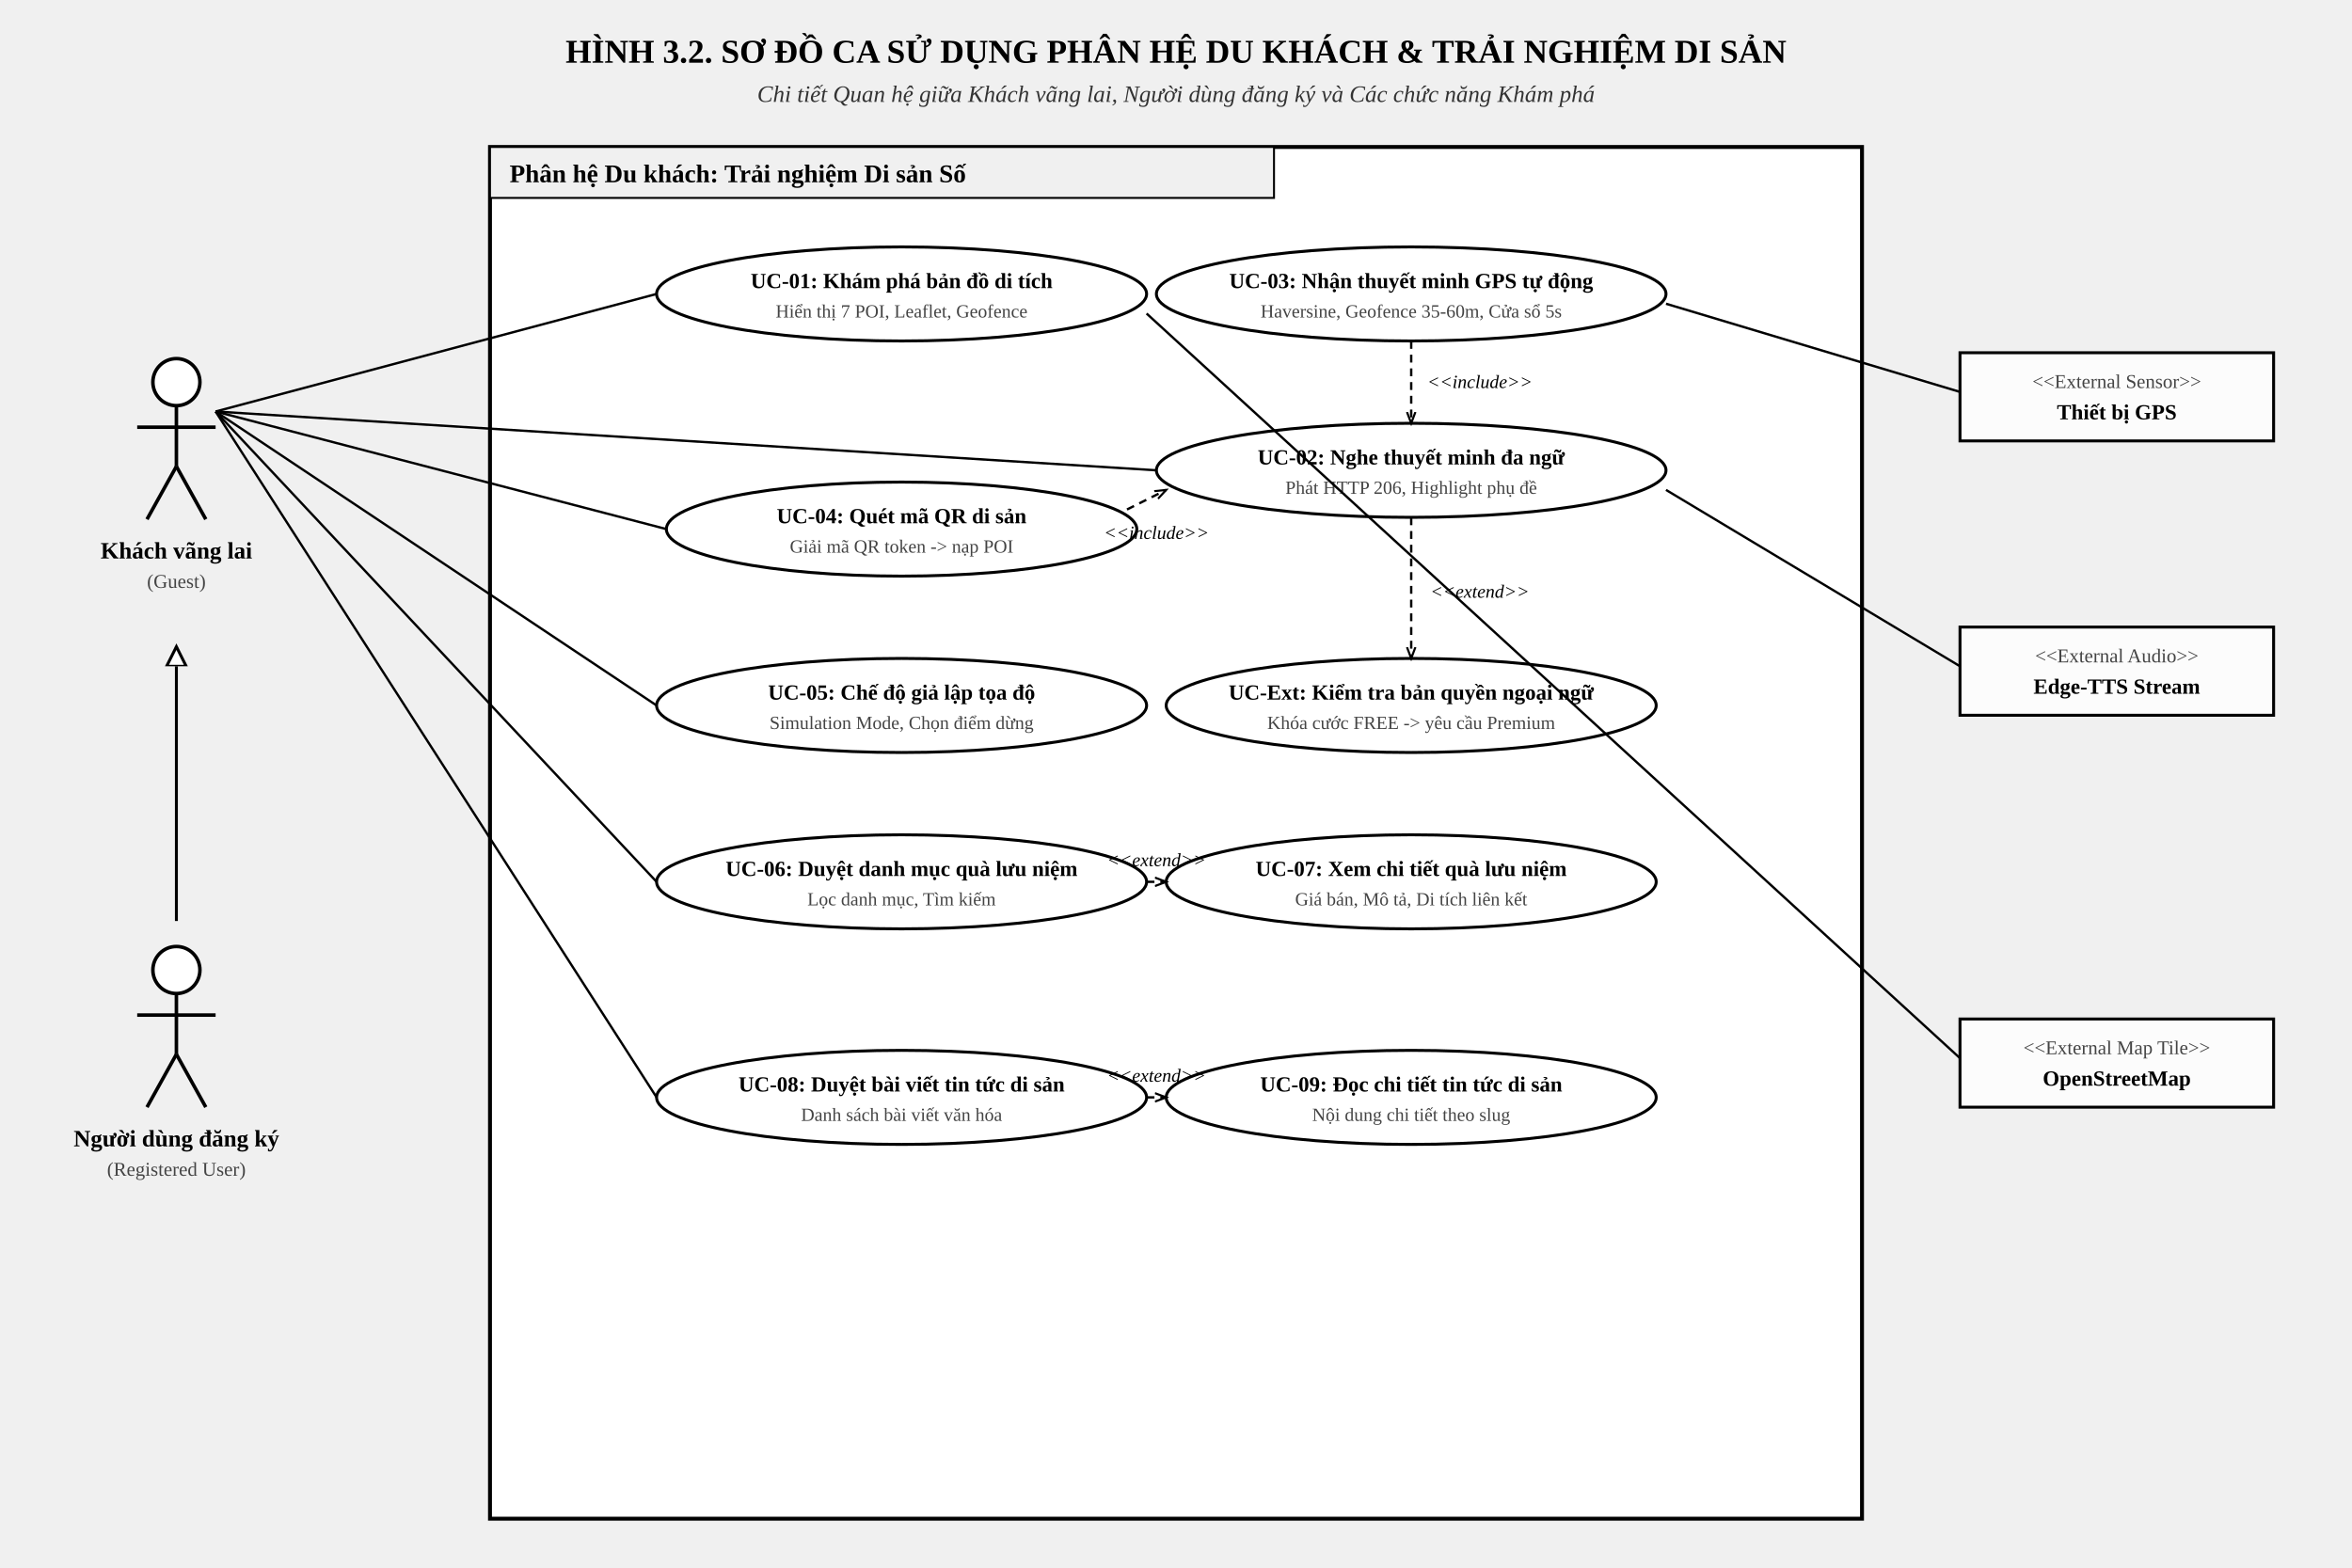
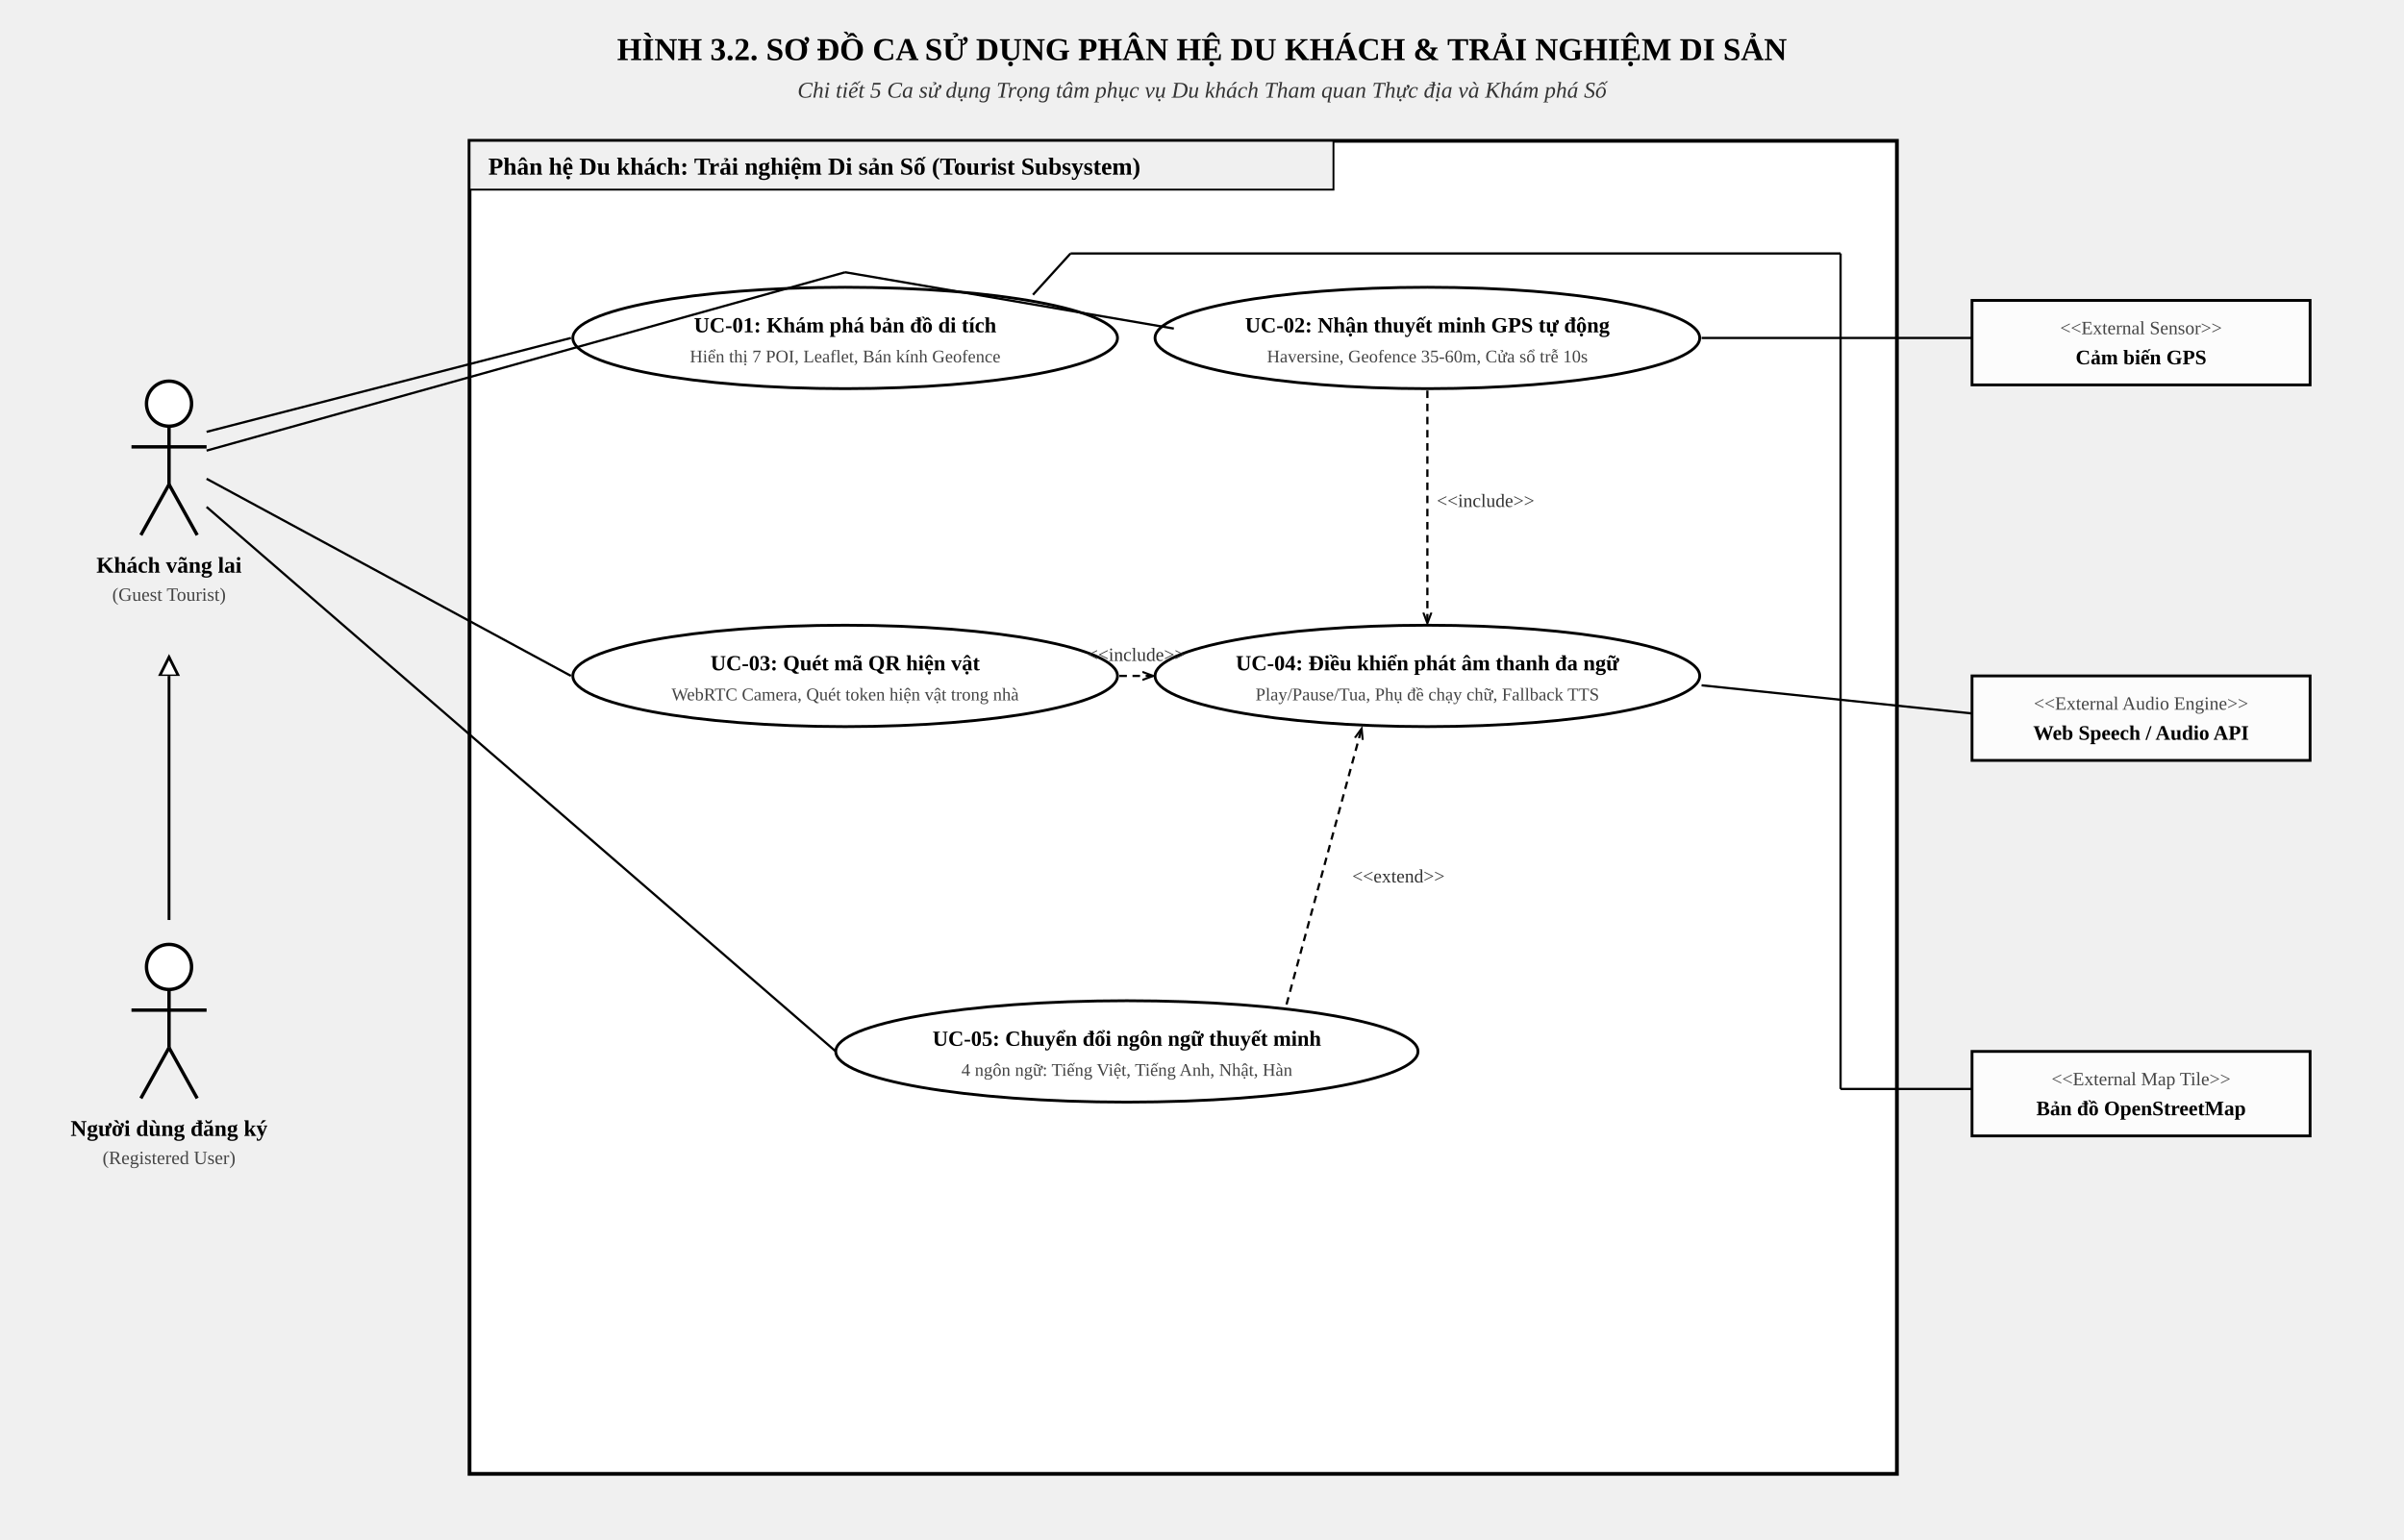
- <svg xmlns="http://www.w3.org/2000/svg" viewBox="0 0 1200 800" width="1200" height="800" style="background:#ffffff; font-family:'Times New Roman', Times, serif;">
+ <svg xmlns="http://www.w3.org/2000/svg" viewBox="0 0 1280 820" width="1280" height="820" style="background:#ffffff; font-family:'Times New Roman', Times, serif;">
  <defs>
    <marker id="arrow" viewBox="0 0 10 10" refX="8" refY="5" markerWidth="6" markerHeight="6" orient="auto-start-reverse">
      <path d="M 0 1.5 L 8 5 L 0 8.5 z" fill="#000000" />
    </marker>
    <marker id="openArrow" viewBox="0 0 10 10" refX="8" refY="5" markerWidth="6" markerHeight="6" orient="auto-start-reverse">
      <path d="M 0 2 L 8 5 L 0 8" fill="none" stroke="#000000" stroke-width="1.5" />
    </marker>
    <marker id="genArrow" viewBox="0 0 12 12" refX="10" refY="6" markerWidth="8" markerHeight="8" orient="auto-start-reverse">
      <polygon points="0,1 10,6 0,11" fill="#ffffff" stroke="#000000" stroke-width="1.5" />
    </marker>
  </defs>
-   <text x="600" y="32" text-anchor="middle" font-size="17" font-weight="bold">HÌNH 3.2. SƠ ĐỒ CA SỬ DỤNG PHÂN HỆ DU KHÁCH &amp; TRẢI NGHIỆM DI SẢN</text>
-   <text x="600" y="52" text-anchor="middle" font-size="12" font-style="italic" fill="#333333">Chi tiết Quan hệ giữa Khách vãng lai, Người dùng đăng ký và Các chức năng Khám phá</text>
-   <rect x="250" y="75" width="700" height="700" fill="#ffffff" stroke="#000000" stroke-width="2" />
-   <rect x="250" y="75" width="400" height="26" fill="#f0f0f0" stroke="#000000" stroke-width="1" />
-   <text x="260" y="93" font-size="13" font-weight="bold">Phân hệ Du khách: Trải nghiệm Di sản Số</text>
-   <g transform="translate(70, 180)">
+   <text x="640" y="32" text-anchor="middle" font-size="17" font-weight="bold" font-family="'Times New Roman', serif">HÌNH 3.2. SƠ ĐỒ CA SỬ DỤNG PHÂN HỆ DU KHÁCH &amp; TRẢI NGHIỆM DI SẢN</text>
+   <text x="640" y="52" text-anchor="middle" font-size="12" font-style="italic" fill="#333333" font-family="'Times New Roman', serif">Chi tiết 5 Ca sử dụng Trọng tâm phục vụ Du khách Tham quan Thực địa và Khám phá Số</text>
+   <rect x="250" y="75" width="760" height="710" fill="#ffffff" stroke="#000000" stroke-width="2" />
+   <rect x="250" y="75" width="460" height="26" fill="#f0f0f0" stroke="#000000" stroke-width="1" />
+   <text x="260" y="93" font-size="13" font-weight="bold" font-family="'Times New Roman', serif">Phân hệ Du khách: Trải nghiệm Di sản Số (Tourist Subsystem)</text>
+   <g transform="translate(70, 200)">
    <circle cx="20" cy="15" r="12" fill="#ffffff" stroke="#000000" stroke-width="1.8" />
    <line x1="20" y1="27" x2="20" y2="58" stroke="#000000" stroke-width="1.8" />
    <line x1="0" y1="38" x2="40" y2="38" stroke="#000000" stroke-width="1.8" />
    <line x1="20" y1="58" x2="5" y2="85" stroke="#000000" stroke-width="1.8" />
    <line x1="20" y1="58" x2="35" y2="85" stroke="#000000" stroke-width="1.8" />
-     <text x="20" y="105" text-anchor="middle" font-size="12" font-weight="bold" fill="#000000">Khách vãng lai</text>
-     <text x="20" y="120" text-anchor="middle" font-size="10" fill="#444444">(Guest)</text>
+     <text x="20" y="105" text-anchor="middle" font-size="12" font-weight="bold" fill="#000000" font-family="'Times New Roman', serif">Khách vãng lai</text>
+     <text x="20" y="120" text-anchor="middle" font-size="10" fill="#444444" font-family="'Times New Roman', serif">(Guest Tourist)</text>
  </g>
-   <g transform="translate(70, 480)">
+   <g transform="translate(70, 500)">
    <circle cx="20" cy="15" r="12" fill="#ffffff" stroke="#000000" stroke-width="1.8" />
    <line x1="20" y1="27" x2="20" y2="58" stroke="#000000" stroke-width="1.8" />
    <line x1="0" y1="38" x2="40" y2="38" stroke="#000000" stroke-width="1.8" />
    <line x1="20" y1="58" x2="5" y2="85" stroke="#000000" stroke-width="1.8" />
    <line x1="20" y1="58" x2="35" y2="85" stroke="#000000" stroke-width="1.8" />
-     <text x="20" y="105" text-anchor="middle" font-size="12" font-weight="bold" fill="#000000">Người dùng đăng ký</text>
-     <text x="20" y="120" text-anchor="middle" font-size="10" fill="#444444">(Registered User)</text>
+     <text x="20" y="105" text-anchor="middle" font-size="12" font-weight="bold" fill="#000000" font-family="'Times New Roman', serif">Người dùng đăng ký</text>
+     <text x="20" y="120" text-anchor="middle" font-size="10" fill="#444444" font-family="'Times New Roman', serif">(Registered User)</text>
  </g>
-   <line x1="90" y1="470" x2="90" y2="330" stroke="#000000" stroke-width="1.5" marker-end="url(#genArrow)" />
-   <g transform="translate(1000, 180)">
-     <rect x="0" y="0" width="160" height="45" fill="#fcfcfc" stroke="#000000" stroke-width="1.5" />
-     <text x="80" y="18" text-anchor="middle" font-size="10" fill="#444444">&lt;&lt;External Sensor&gt;&gt;</text>
-     <text x="80" y="34" text-anchor="middle" font-size="11" font-weight="bold" fill="#000000">Thiết bị GPS</text>
+   <line x1="90" y1="490" x2="90" y2="350" stroke="#000000" stroke-width="1.5" marker-end="url(#genArrow)" />
+   <g transform="translate(1050, 160)">
+     <rect x="0" y="0" width="180" height="45" fill="#fcfcfc" stroke="#000000" stroke-width="1.5" />
+     <text x="90" y="18" text-anchor="middle" font-size="10" fill="#444444" font-family="'Times New Roman', serif">&lt;&lt;External Sensor&gt;&gt;</text>
+     <text x="90" y="34" text-anchor="middle" font-size="11" font-weight="bold" fill="#000000" font-family="'Times New Roman', serif">Cảm biến GPS</text>
  </g>
-   <g transform="translate(1000, 320)">
-     <rect x="0" y="0" width="160" height="45" fill="#fcfcfc" stroke="#000000" stroke-width="1.5" />
-     <text x="80" y="18" text-anchor="middle" font-size="10" fill="#444444">&lt;&lt;External Audio&gt;&gt;</text>
-     <text x="80" y="34" text-anchor="middle" font-size="11" font-weight="bold" fill="#000000">Edge-TTS Stream</text>
+   <g transform="translate(1050, 360)">
+     <rect x="0" y="0" width="180" height="45" fill="#fcfcfc" stroke="#000000" stroke-width="1.5" />
+     <text x="90" y="18" text-anchor="middle" font-size="10" fill="#444444" font-family="'Times New Roman', serif">&lt;&lt;External Audio Engine&gt;&gt;</text>
+     <text x="90" y="34" text-anchor="middle" font-size="11" font-weight="bold" fill="#000000" font-family="'Times New Roman', serif">Web Speech / Audio API</text>
  </g>
-   <g transform="translate(1000, 520)">
-     <rect x="0" y="0" width="160" height="45" fill="#fcfcfc" stroke="#000000" stroke-width="1.5" />
-     <text x="80" y="18" text-anchor="middle" font-size="10" fill="#444444">&lt;&lt;External Map Tile&gt;&gt;</text>
-     <text x="80" y="34" text-anchor="middle" font-size="11" font-weight="bold" fill="#000000">OpenStreetMap</text>
+   <g transform="translate(1050, 560)">
+     <rect x="0" y="0" width="180" height="45" fill="#fcfcfc" stroke="#000000" stroke-width="1.5" />
+     <text x="90" y="18" text-anchor="middle" font-size="10" fill="#444444" font-family="'Times New Roman', serif">&lt;&lt;External Map Tile&gt;&gt;</text>
+     <text x="90" y="34" text-anchor="middle" font-size="11" font-weight="bold" fill="#000000" font-family="'Times New Roman', serif">Bản đồ OpenStreetMap</text>
  </g>
  <g>
-     <ellipse cx="460" cy="150" rx="125" ry="24" fill="#ffffff" stroke="#000000" stroke-width="1.5" />
-     <text x="460" y="147" text-anchor="middle" font-size="11" font-weight="bold" fill="#000000">UC-01: Khám phá bản đồ di tích</text>
-     <text x="460" y="162" text-anchor="middle" font-size="9.5" fill="#444444">Hiển thị 7 POI, Leaflet, Geofence</text>
+     <ellipse cx="450" cy="180" rx="145" ry="27" fill="#ffffff" stroke="#000000" stroke-width="1.5" />
+     <text x="450" y="177" text-anchor="middle" font-size="11.5" font-weight="bold" fill="#000000" font-family="'Times New Roman', serif">UC-01: Khám phá bản đồ di tích</text>
+     <text x="450" y="193" text-anchor="middle" font-size="9.5" fill="#444444" font-family="'Times New Roman', serif">Hiển thị 7 POI, Leaflet, Bán kính Geofence</text>
  </g>
  <g>
-     <ellipse cx="720" cy="240" rx="130" ry="24" fill="#ffffff" stroke="#000000" stroke-width="1.5" />
-     <text x="720" y="237" text-anchor="middle" font-size="11" font-weight="bold" fill="#000000">UC-02: Nghe thuyết minh đa ngữ</text>
-     <text x="720" y="252" text-anchor="middle" font-size="9.5" fill="#444444">Phát HTTP 206, Highlight phụ đề</text>
+     <ellipse cx="760" cy="180" rx="145" ry="27" fill="#ffffff" stroke="#000000" stroke-width="1.5" />
+     <text x="760" y="177" text-anchor="middle" font-size="11.5" font-weight="bold" fill="#000000" font-family="'Times New Roman', serif">UC-02: Nhận thuyết minh GPS tự động</text>
+     <text x="760" y="193" text-anchor="middle" font-size="9.5" fill="#444444" font-family="'Times New Roman', serif">Haversine, Geofence 35-60m, Cửa sổ trễ 10s</text>
  </g>
  <g>
-     <ellipse cx="720" cy="150" rx="130" ry="24" fill="#ffffff" stroke="#000000" stroke-width="1.5" />
-     <text x="720" y="147" text-anchor="middle" font-size="11" font-weight="bold" fill="#000000">UC-03: Nhận thuyết minh GPS tự động</text>
-     <text x="720" y="162" text-anchor="middle" font-size="9.5" fill="#444444">Haversine, Geofence 35-60m, Cửa sổ 5s</text>
+     <ellipse cx="450" cy="360" rx="145" ry="27" fill="#ffffff" stroke="#000000" stroke-width="1.5" />
+     <text x="450" y="357" text-anchor="middle" font-size="11.5" font-weight="bold" fill="#000000" font-family="'Times New Roman', serif">UC-03: Quét mã QR hiện vật</text>
+     <text x="450" y="373" text-anchor="middle" font-size="9.5" fill="#444444" font-family="'Times New Roman', serif">WebRTC Camera, Quét token hiện vật trong nhà</text>
  </g>
  <g>
-     <ellipse cx="460" cy="270" rx="120" ry="24" fill="#ffffff" stroke="#000000" stroke-width="1.5" />
-     <text x="460" y="267" text-anchor="middle" font-size="11" font-weight="bold" fill="#000000">UC-04: Quét mã QR di sản</text>
-     <text x="460" y="282" text-anchor="middle" font-size="9.5" fill="#444444">Giải mã QR token -&gt; nạp POI</text>
+     <ellipse cx="760" cy="360" rx="145" ry="27" fill="#ffffff" stroke="#000000" stroke-width="1.5" />
+     <text x="760" y="357" text-anchor="middle" font-size="11.5" font-weight="bold" fill="#000000" font-family="'Times New Roman', serif">UC-04: Điều khiển phát âm thanh đa ngữ</text>
+     <text x="760" y="373" text-anchor="middle" font-size="9.5" fill="#444444" font-family="'Times New Roman', serif">Play/Pause/Tua, Phụ đề chạy chữ, Fallback TTS</text>
  </g>
  <g>
-     <ellipse cx="460" cy="360" rx="125" ry="24" fill="#ffffff" stroke="#000000" stroke-width="1.5" />
-     <text x="460" y="357" text-anchor="middle" font-size="11" font-weight="bold" fill="#000000">UC-05: Chế độ giả lập tọa độ</text>
-     <text x="460" y="372" text-anchor="middle" font-size="9.5" fill="#444444">Simulation Mode, Chọn điểm dừng</text>
+     <ellipse cx="600" cy="560" rx="155" ry="27" fill="#ffffff" stroke="#000000" stroke-width="1.5" />
+     <text x="600" y="557" text-anchor="middle" font-size="11.5" font-weight="bold" fill="#000000" font-family="'Times New Roman', serif">UC-05: Chuyển đổi ngôn ngữ thuyết minh</text>
+     <text x="600" y="573" text-anchor="middle" font-size="9.5" fill="#444444" font-family="'Times New Roman', serif">4 ngôn ngữ: Tiếng Việt, Tiếng Anh, Nhật, Hàn</text>
  </g>
-   <g>
-     <ellipse cx="460" cy="450" rx="125" ry="24" fill="#ffffff" stroke="#000000" stroke-width="1.5" />
-     <text x="460" y="447" text-anchor="middle" font-size="11" font-weight="bold" fill="#000000">UC-06: Duyệt danh mục quà lưu niệm</text>
-     <text x="460" y="462" text-anchor="middle" font-size="9.5" fill="#444444">Lọc danh mục, Tìm kiếm</text>
-   </g>
-   <g>
-     <ellipse cx="720" cy="450" rx="125" ry="24" fill="#ffffff" stroke="#000000" stroke-width="1.5" />
-     <text x="720" y="447" text-anchor="middle" font-size="11" font-weight="bold" fill="#000000">UC-07: Xem chi tiết quà lưu niệm</text>
-     <text x="720" y="462" text-anchor="middle" font-size="9.5" fill="#444444">Giá bán, Mô tả, Di tích liên kết</text>
-   </g>
-   <g>
-     <ellipse cx="460" cy="560" rx="125" ry="24" fill="#ffffff" stroke="#000000" stroke-width="1.5" />
-     <text x="460" y="557" text-anchor="middle" font-size="11" font-weight="bold" fill="#000000">UC-08: Duyệt bài viết tin tức di sản</text>
-     <text x="460" y="572" text-anchor="middle" font-size="9.5" fill="#444444">Danh sách bài viết văn hóa</text>
-   </g>
-   <g>
-     <ellipse cx="720" cy="560" rx="125" ry="24" fill="#ffffff" stroke="#000000" stroke-width="1.5" />
-     <text x="720" y="557" text-anchor="middle" font-size="11" font-weight="bold" fill="#000000">UC-09: Đọc chi tiết tin tức di sản</text>
-     <text x="720" y="572" text-anchor="middle" font-size="9.5" fill="#444444">Nội dung chi tiết theo slug</text>
-   </g>
-   <g>
-     <ellipse cx="720" cy="360" rx="125" ry="24" fill="#ffffff" stroke="#000000" stroke-width="1.5" />
-     <text x="720" y="357" text-anchor="middle" font-size="11" font-weight="bold" fill="#000000">UC-Ext: Kiểm tra bản quyền ngoại ngữ</text>
-     <text x="720" y="372" text-anchor="middle" font-size="9.5" fill="#444444">Khóa cước FREE -&gt; yêu cầu Premium</text>
-   </g>
-   <line x1="110" y1="210" x2="335" y2="150" stroke="#000000" stroke-width="1.2" />
-   <line x1="110" y1="210" x2="590" y2="240" stroke="#000000" stroke-width="1.2" />
-   <line x1="110" y1="210" x2="340" y2="270" stroke="#000000" stroke-width="1.2" />
-   <line x1="110" y1="210" x2="335" y2="360" stroke="#000000" stroke-width="1.2" />
-   <line x1="110" y1="210" x2="335" y2="450" stroke="#000000" stroke-width="1.2" />
-   <line x1="110" y1="210" x2="335" y2="560" stroke="#000000" stroke-width="1.2" />
-   <line x1="1000" y1="200" x2="850" y2="155" stroke="#000000" stroke-width="1.2" />
-   <line x1="1000" y1="340" x2="850" y2="250" stroke="#000000" stroke-width="1.2" />
-   <line x1="1000" y1="540" x2="585" y2="160" stroke="#000000" stroke-width="1.2" />
-   <line x1="720" y1="174" x2="720" y2="216" stroke="#000000" stroke-width="1.2" stroke-dasharray="4 3" marker-end="url(#openArrow)" />
-   <text x="755" y="198" text-anchor="middle" font-size="9.5" font-style="italic">&lt;&lt;include&gt;&gt;</text>
-   <line x1="575" y1="260" x2="595" y2="250" stroke="#000000" stroke-width="1.2" stroke-dasharray="4 3" marker-end="url(#openArrow)" />
-   <text x="590" y="275" text-anchor="middle" font-size="9.5" font-style="italic">&lt;&lt;include&gt;&gt;</text>
-   <line x1="720" y1="264" x2="720" y2="336" stroke="#000000" stroke-width="1.2" stroke-dasharray="4 3" marker-end="url(#openArrow)" />
-   <text x="755" y="305" text-anchor="middle" font-size="9.5" font-style="italic">&lt;&lt;extend&gt;&gt;</text>
-   <line x1="585" y1="450" x2="595" y2="450" stroke="#000000" stroke-width="1.2" stroke-dasharray="4 3" marker-end="url(#openArrow)" />
-   <text x="590" y="442" text-anchor="middle" font-size="9.5" font-style="italic">&lt;&lt;extend&gt;&gt;</text>
-   <line x1="585" y1="560" x2="595" y2="560" stroke="#000000" stroke-width="1.2" stroke-dasharray="4 3" marker-end="url(#openArrow)" />
-   <text x="590" y="552" text-anchor="middle" font-size="9.5" font-style="italic">&lt;&lt;extend&gt;&gt;</text>
+   <line x1="760" y1="208" x2="760" y2="332" stroke="#000000" stroke-width="1.2" stroke-dasharray="4 3" marker-end="url(#openArrow)" />
+   <text x="765" y="270" font-size="10" fill="#333333" font-family="'Times New Roman', serif">&lt;&lt;include&gt;&gt;</text>
+   <line x1="596" y1="360" x2="614" y2="360" stroke="#000000" stroke-width="1.2" stroke-dasharray="4 3" marker-end="url(#openArrow)" />
+   <text x="605" y="352" text-anchor="middle" font-size="10" fill="#333333" font-family="'Times New Roman', serif">&lt;&lt;include&gt;&gt;</text>
+   <line x1="685" y1="535" x2="725" y2="388" stroke="#000000" stroke-width="1.2" stroke-dasharray="4 3" marker-end="url(#openArrow)" />
+   <text x="720" y="470" font-size="10" fill="#333333" font-family="'Times New Roman', serif">&lt;&lt;extend&gt;&gt;</text>
+   <line x1="110" y1="230" x2="304" y2="180" stroke="#000000" stroke-width="1.2" />
+   <line x1="110" y1="240" x2="450" y2="145" stroke="#000000" stroke-width="1.2" />
+   <line x1="450" y1="145" x2="625" y2="175" stroke="#000000" stroke-width="1.2" />
+   <line x1="110" y1="255" x2="304" y2="360" stroke="#000000" stroke-width="1.2" />
+   <line x1="110" y1="270" x2="445" y2="560" stroke="#000000" stroke-width="1.2" />
+   <line x1="1050" y1="180" x2="906" y2="180" stroke="#000000" stroke-width="1.2" />
+   <line x1="1050" y1="380" x2="906" y2="365" stroke="#000000" stroke-width="1.2" />
+   <line x1="1050" y1="580" x2="980" y2="580" stroke="#000000" stroke-width="1.2" />
+   <line x1="980" y1="580" x2="980" y2="135" stroke="#000000" stroke-width="1.2" />
+   <line x1="980" y1="135" x2="570" y2="135" stroke="#000000" stroke-width="1.2" />
+   <line x1="570" y1="135" x2="550" y2="157" stroke="#000000" stroke-width="1.2" />
</svg>
